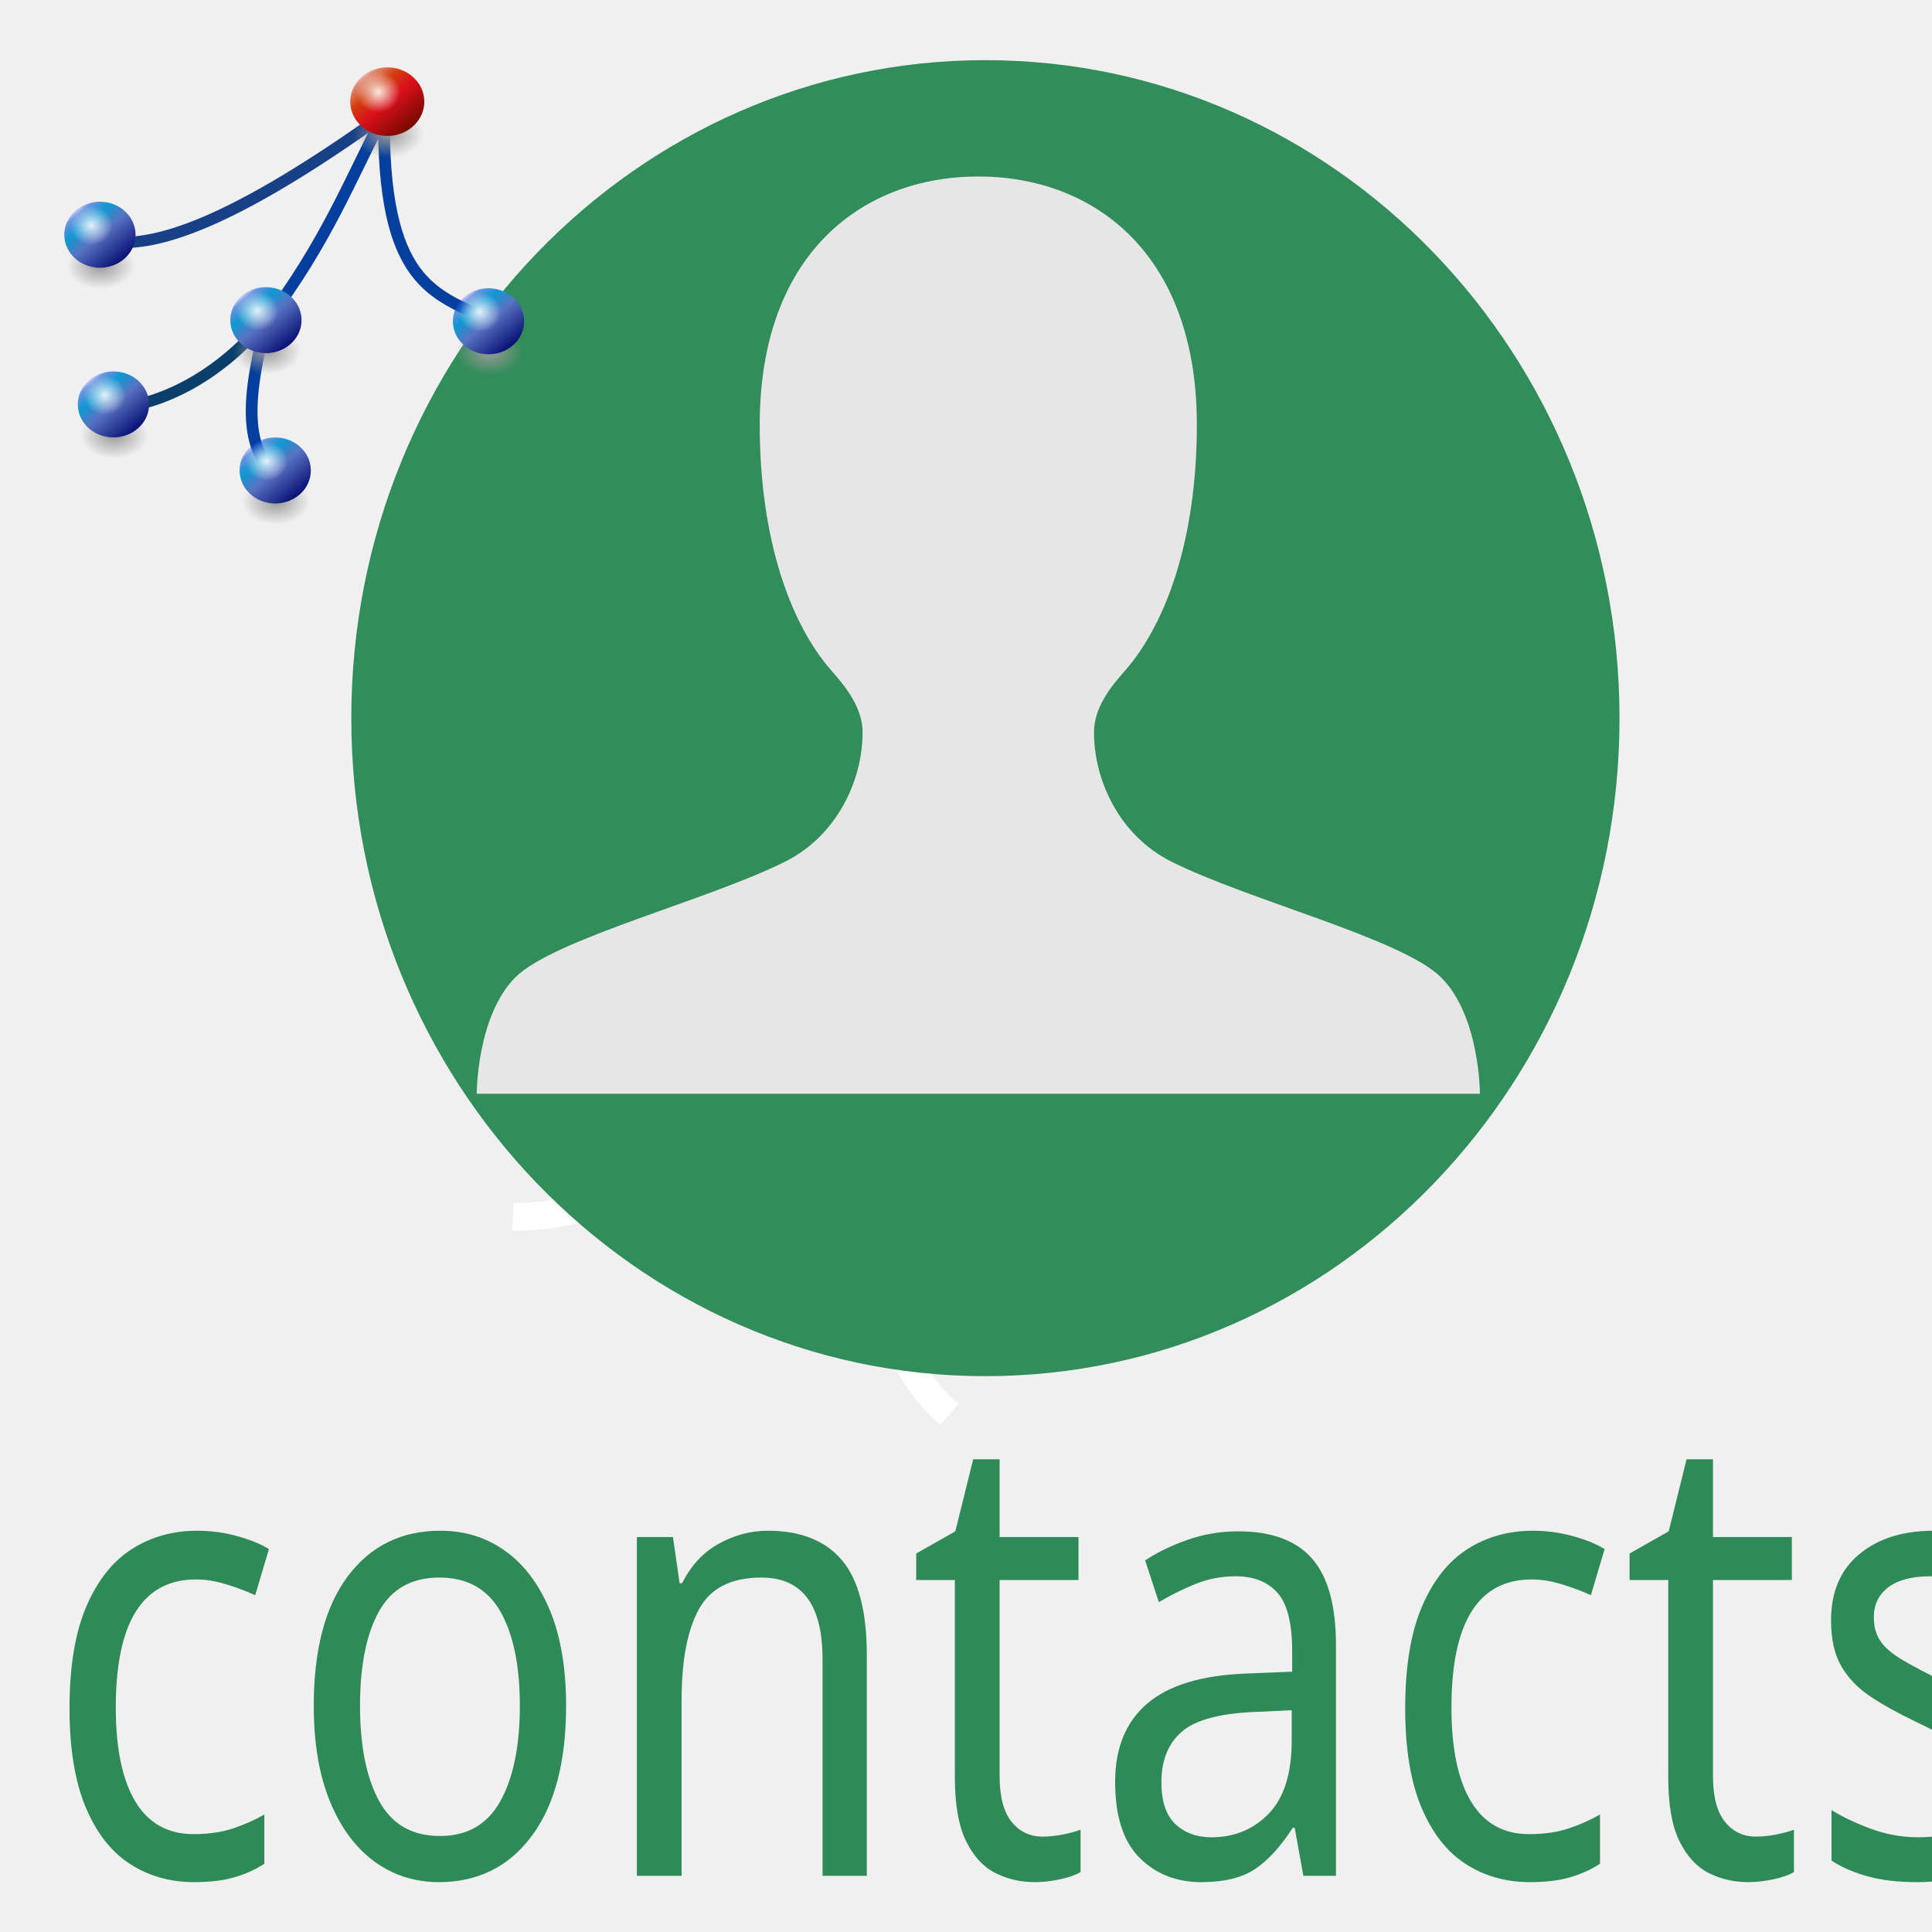
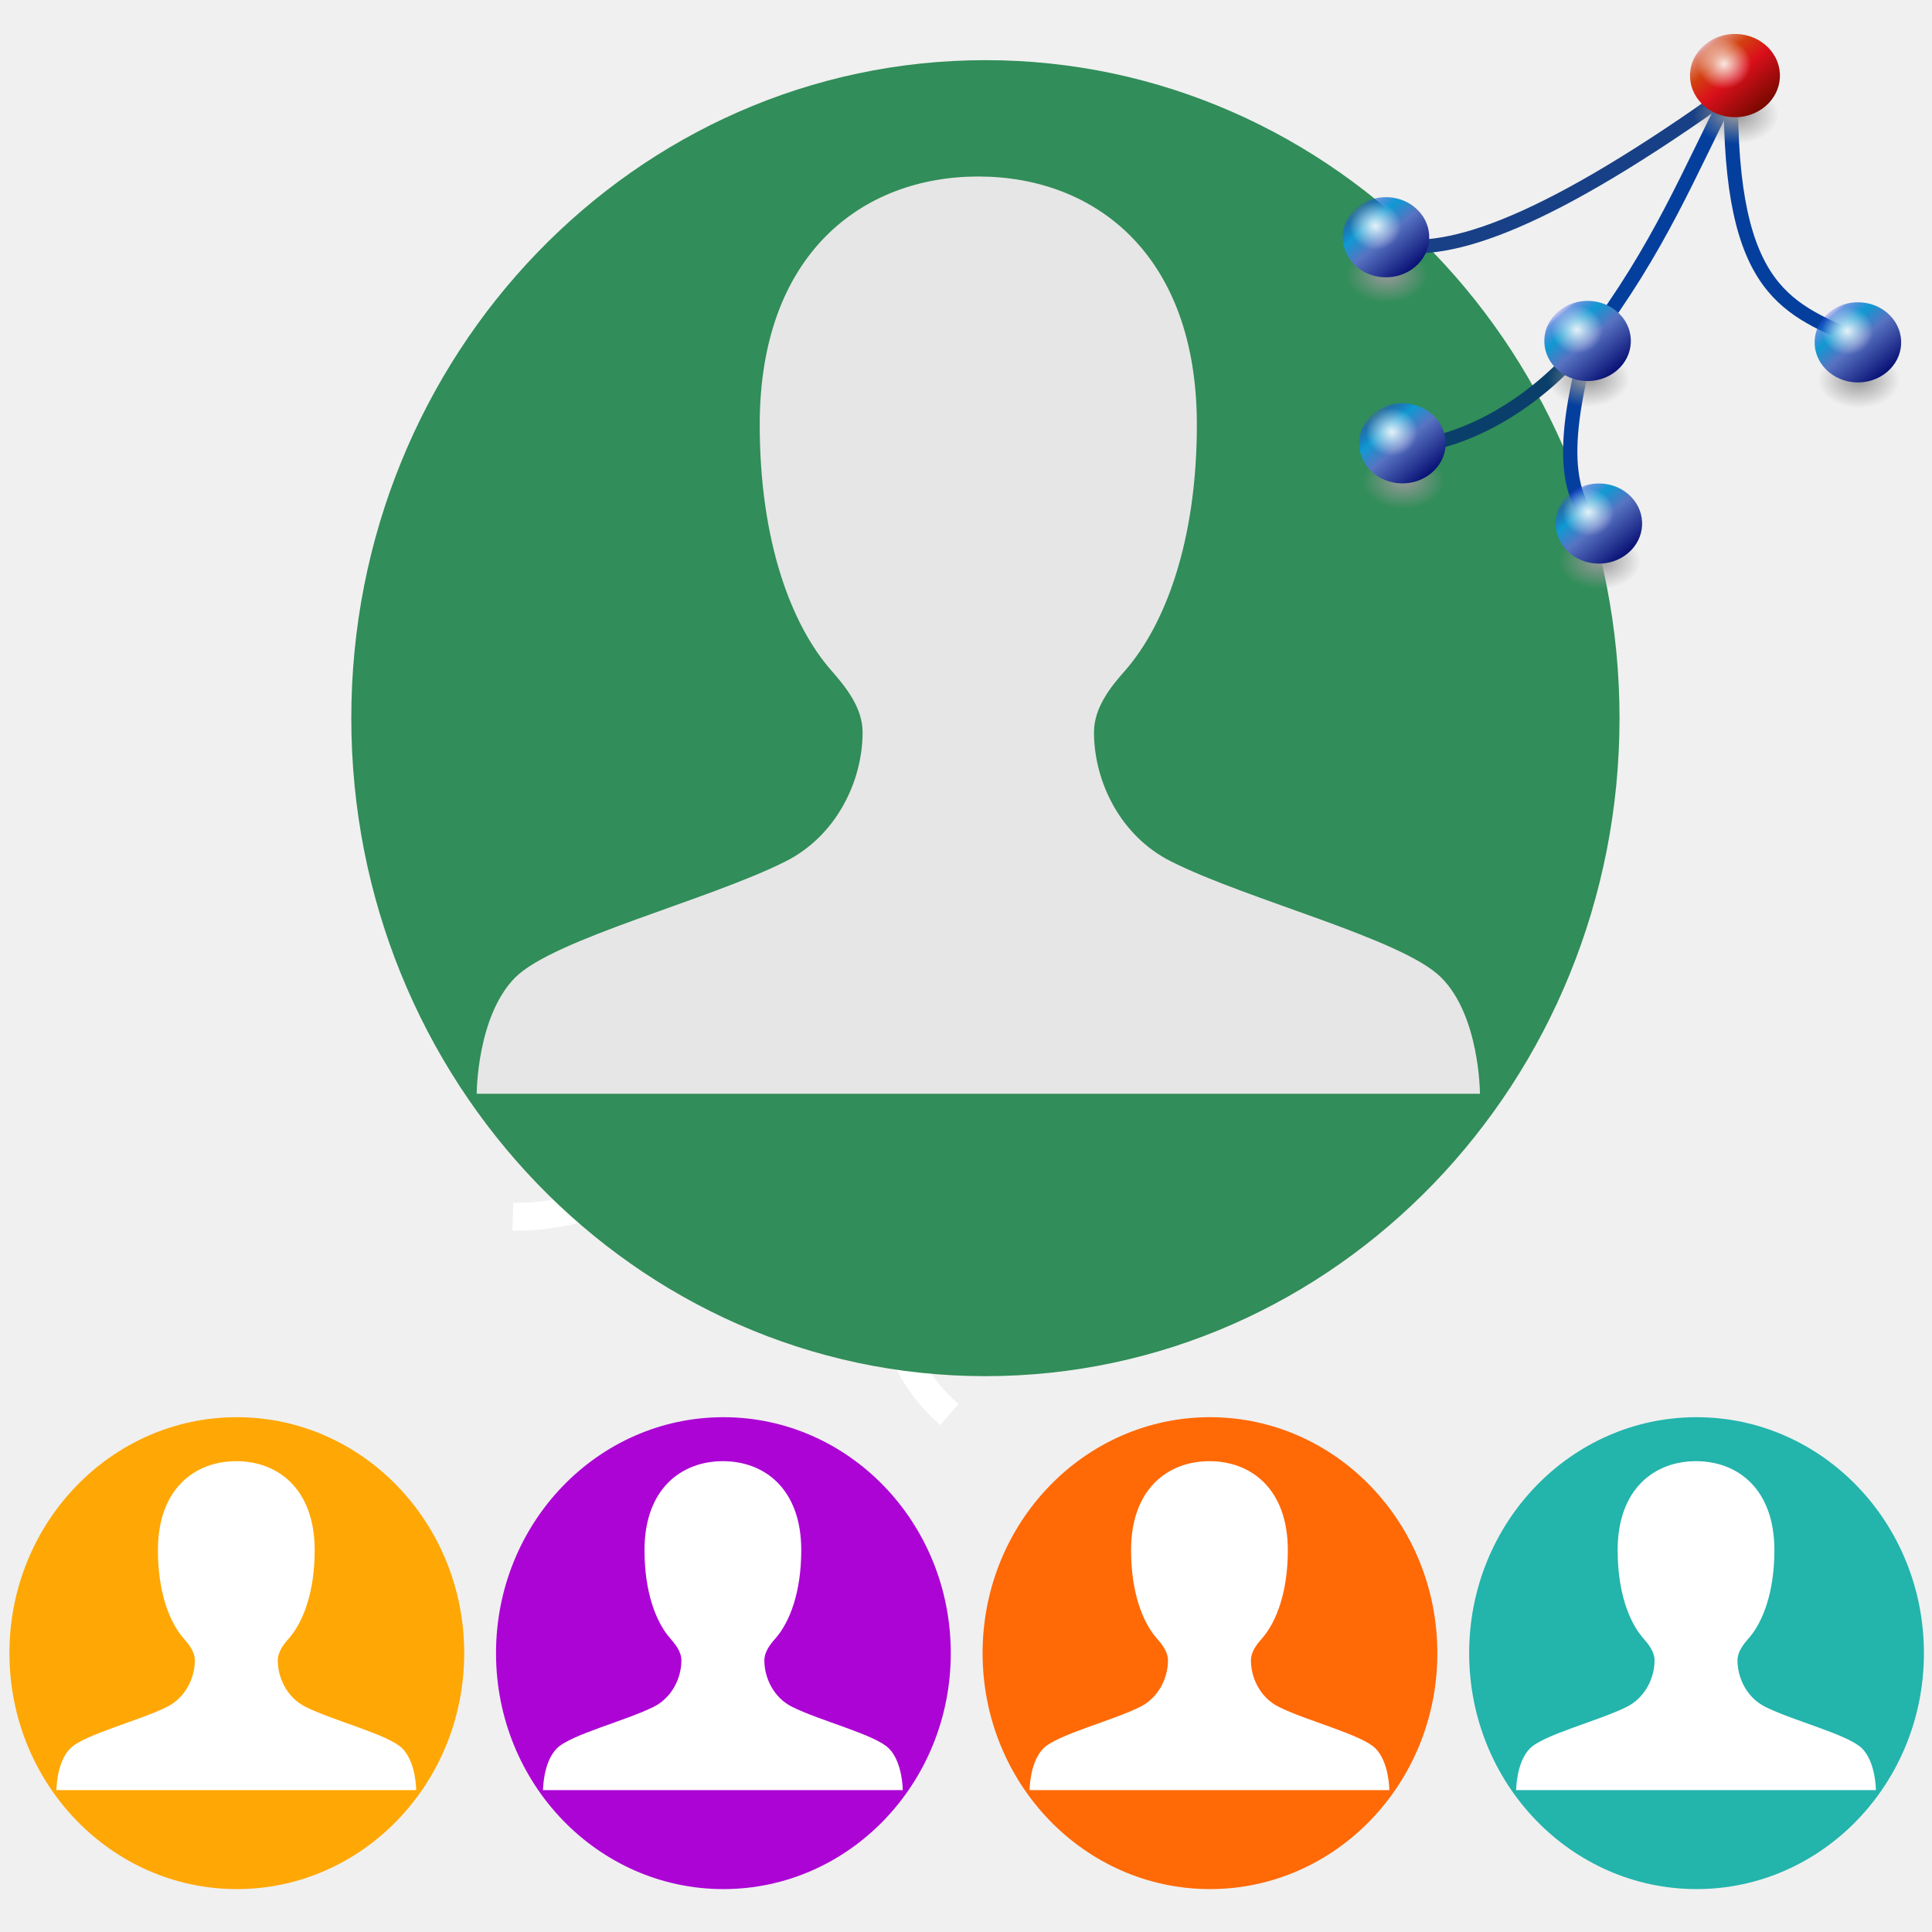
<svg xmlns="http://www.w3.org/2000/svg" xmlns:xlink="http://www.w3.org/1999/xlink" width="341.333" height="341.333" id="svg2" version="1.1">
  <defs id="defs">
    <linearGradient id="linearGradient15834">
      <stop style="stop-color: rgb(119, 9, 0); stop-opacity: 1;" offset="0" id="stop15842" />
      <stop id="stop15848" offset="0.5" style="stop-color: rgb(218, 16, 27); stop-opacity: 1;" />
      <stop style="stop-color: rgb(210, 64, 15); stop-opacity: 1;" offset="0.75" id="stop15850" />
      <stop id="stop15852" offset="0.938" style="stop-color: rgb(212, 67, 22); stop-opacity: 0.615;" />
      <stop id="stop15838" offset="1" style="stop-color: rgb(195, 0, 0); stop-opacity: 0.219;" />
    </linearGradient>
    <linearGradient id="linearGradient18791">
      <stop id="stop18793" offset="0" style="stop-color: rgb(255, 255, 255); stop-opacity: 1;" />
      <stop id="stop18795" offset="1" style="stop-color: rgb(255, 255, 255); stop-opacity: 0;" />
    </linearGradient>
    <linearGradient id="linearGradient3187">
      <stop id="stop3189" offset="0" style="stop-color:#081074;stop-opacity:1;" />
      <stop style="stop-color:#5873c2;stop-opacity:1;" offset="0.5" id="stop3191" />
      <stop id="stop3193" offset="0.75" style="stop-color:#0f99d2;stop-opacity:1;" />
      <stop style="stop-color:#1660d4;stop-opacity:0.616;" offset="0.938" id="stop3290" />
      <stop style="stop-color:#414cf6;stop-opacity:0.216;" offset="1" id="stop3292" />
    </linearGradient>
    <linearGradient id="linearGradient20749">
      <stop id="stop20751" offset="0" style="stop-color: rgb(153, 153, 153); stop-opacity: 1;" />
      <stop id="stop20753" offset="1" style="stop-color: rgb(153, 153, 153); stop-opacity: 0;" />
    </linearGradient>
    <radialGradient r="135" fy="545.934" fx="102.143" cy="545.934" cx="102.143" gradientUnits="userSpaceOnUse" id="radialGradient2552" xlink:href="#linearGradient20749" />
    <linearGradient y2="535.219" x2="605.714" y1="535.219" x1="154.286" gradientUnits="userSpaceOnUse" id="linearGradient2554" xlink:href="#linearGradient3187" />
    <radialGradient r="135" fy="545.934" fx="102.143" cy="545.934" cx="102.143" gradientUnits="userSpaceOnUse" id="radialGradient2556" xlink:href="#linearGradient18791" />
    <radialGradient r="135" fy="545.934" fx="102.143" cy="545.934" cx="102.143" gradientUnits="userSpaceOnUse" id="radialGradient2558" xlink:href="#linearGradient20749" />
    <radialGradient r="135" fy="545.934" fx="102.143" cy="545.934" cx="102.143" gradientUnits="userSpaceOnUse" id="radialGradient2562" xlink:href="#linearGradient18791" />
    <radialGradient r="135" fy="545.934" fx="102.143" cy="545.934" cx="102.143" gradientUnits="userSpaceOnUse" id="radialGradient2564" xlink:href="#linearGradient20749" />
    <radialGradient r="135" fy="545.934" fx="102.143" cy="545.934" cx="102.143" gradientUnits="userSpaceOnUse" id="radialGradient2568" xlink:href="#linearGradient18791" />
    <radialGradient r="135" fy="545.934" fx="102.143" cy="545.934" cx="102.143" gradientUnits="userSpaceOnUse" id="radialGradient2570" xlink:href="#linearGradient20749" />
    <radialGradient r="135" fy="545.934" fx="102.143" cy="545.934" cx="102.143" gradientUnits="userSpaceOnUse" id="radialGradient2574" xlink:href="#linearGradient18791" />
    <radialGradient r="135" fy="545.934" fx="102.143" cy="545.934" cx="102.143" gradientUnits="userSpaceOnUse" id="radialGradient2576" xlink:href="#linearGradient20749" />
    <radialGradient r="135" fy="545.934" fx="102.143" cy="545.934" cx="102.143" gradientUnits="userSpaceOnUse" id="radialGradient2580" xlink:href="#linearGradient18791" />
    <radialGradient r="135" fy="545.934" fx="102.143" cy="545.934" cx="102.143" gradientUnits="userSpaceOnUse" id="radialGradient2582" xlink:href="#linearGradient20749" />
    <linearGradient y2="535.219" x2="605.714" y1="535.219" x1="154.286" gradientUnits="userSpaceOnUse" id="linearGradient2584" xlink:href="#linearGradient15834" />
    <radialGradient r="135" fy="545.934" fx="102.143" cy="545.934" cx="102.143" gradientUnits="userSpaceOnUse" id="radialGradient2586" xlink:href="#linearGradient18791" />
-     <linearGradient y2="902.362" x2="48" y1="1052.362" x1="48" gradientTransform="translate(0,-9.6171873e-6)" gradientUnits="userSpaceOnUse" id="linearGradient10902-1" xlink:href="#linearGradient9598" />
-     <linearGradient id="linearGradient9598">
-       <stop offset="0" style="stop-color:#efaa29" id="stop9600" />
-       <stop offset="1" style="stop-color:#ef2929;stop-opacity:0" id="stop9602" />
-     </linearGradient>
-     <linearGradient y2="48" x2="72" y1="88" x1="72" gradientUnits="userSpaceOnUse" id="linearGradient3088" xlink:href="#linearGradient4161" />
-     <linearGradient id="linearGradient4161">
-       <stop offset="0" style="stop-color:#737373;stop-opacity:1" id="stop4163" />
-       <stop offset="1" style="stop-color:#989898;stop-opacity:1" id="stop4165" />
-     </linearGradient>
-     <linearGradient y2="8" x2="64" y1="64" x1="64" gradientUnits="userSpaceOnUse" id="linearGradient3085-5" xlink:href="#color_3_" />
-     <linearGradient gradientUnits="userSpaceOnUse" id="color_3_" y2="216.5" x2="84.25" y1="129" x1="84.25">
-       <stop offset="0" style="stop-color:#d8d8d8;stop-opacity:1" id="stop48" />
-       <stop offset="1" style="stop-color:#f9f9f9;stop-opacity:1" id="stop50" />
-     </linearGradient>
-     <linearGradient y2="48" x2="24" y1="88" x1="24" gradientUnits="userSpaceOnUse" id="linearGradient3082-9" xlink:href="#linearGradient3700-75" />
-     <linearGradient id="linearGradient3700-75">
-       <stop offset="0" style="stop-color:#b5b5b5;stop-opacity:1" id="stop3702-388" />
-       <stop offset="1" style="stop-color:#dedede;stop-opacity:1" id="stop3704-31" />
-     </linearGradient>
-     <linearGradient y2="8" x2="24" y1="64" x1="24" gradientUnits="userSpaceOnUse" id="linearGradient3079" xlink:href="#linearGradient3325" />
-     <linearGradient id="linearGradient3325">
-       <stop offset="0" style="stop-color:#f06805;stop-opacity:1" id="stop3327" />
-       <stop offset="1" style="stop-color:#ffb03c;stop-opacity:1" id="stop3329-8" />
-     </linearGradient>
-     <linearGradient gradientTransform="matrix(0.6547619,0,0,0.6547619,5.96483,966.3677)" y2="8" x2="24" y1="64" x1="24" gradientUnits="userSpaceOnUse" id="linearGradient3054" xlink:href="#linearGradient3325" />
-     <linearGradient gradientTransform="matrix(0.6547619,0,0,0.6547619,5.96483,966.3677)" y2="48" x2="24" y1="88" x1="24" gradientUnits="userSpaceOnUse" id="linearGradient3057" xlink:href="#linearGradient3700-75" />
-     <linearGradient gradientTransform="matrix(0.6547619,0,0,0.6547619,30.46103,991.874)" y2="48" x2="72" y1="88" x1="72" gradientUnits="userSpaceOnUse" id="linearGradient3063" xlink:href="#linearGradient4161" />
-     <radialGradient r="135" fy="545.934" fx="102.143" cy="545.934" cx="102.143" gradientUnits="userSpaceOnUse" id="radialGradient2552-8" xlink:href="#linearGradient20749" />
-     <radialGradient r="135" fy="545.934" fx="102.143" cy="545.934" cx="102.143" gradientUnits="userSpaceOnUse" id="radialGradient2556-4" xlink:href="#linearGradient18791" />
-     <radialGradient r="135" fy="545.934" fx="102.143" cy="545.934" cx="102.143" gradientUnits="userSpaceOnUse" id="radialGradient2558-1" xlink:href="#linearGradient20749" />
-     <radialGradient r="135" fy="545.934" fx="102.143" cy="545.934" cx="102.143" gradientUnits="userSpaceOnUse" id="radialGradient2562-8" xlink:href="#linearGradient18791" />
-     <radialGradient r="135" fy="545.934" fx="102.143" cy="545.934" cx="102.143" gradientUnits="userSpaceOnUse" id="radialGradient2564-3" xlink:href="#linearGradient20749" />
-     <radialGradient r="135" fy="545.934" fx="102.143" cy="545.934" cx="102.143" gradientUnits="userSpaceOnUse" id="radialGradient2568-2" xlink:href="#linearGradient18791" />
-     <radialGradient r="135" fy="545.934" fx="102.143" cy="545.934" cx="102.143" gradientUnits="userSpaceOnUse" id="radialGradient2570-7" xlink:href="#linearGradient20749" />
-     <radialGradient r="135" fy="545.934" fx="102.143" cy="545.934" cx="102.143" gradientUnits="userSpaceOnUse" id="radialGradient2574-0" xlink:href="#linearGradient18791" />
-     <radialGradient r="135" fy="545.934" fx="102.143" cy="545.934" cx="102.143" gradientUnits="userSpaceOnUse" id="radialGradient2576-9" xlink:href="#linearGradient20749" />
-     <radialGradient r="135" fy="545.934" fx="102.143" cy="545.934" cx="102.143" gradientUnits="userSpaceOnUse" id="radialGradient2580-2" xlink:href="#linearGradient18791" />
-     <radialGradient r="135" fy="545.934" fx="102.143" cy="545.934" cx="102.143" gradientUnits="userSpaceOnUse" id="radialGradient2582-5" xlink:href="#linearGradient20749" />
-     <radialGradient r="135" fy="545.934" fx="102.143" cy="545.934" cx="102.143" gradientUnits="userSpaceOnUse" id="radialGradient2586-1" xlink:href="#linearGradient18791" />
-     <radialGradient xlink:href="#linearGradient18791" id="radialGradient2586-8" gradientUnits="userSpaceOnUse" cx="102.143" cy="545.934" fx="102.143" fy="545.934" r="135" />
-     <radialGradient xlink:href="#linearGradient20749" id="radialGradient2582-9" gradientUnits="userSpaceOnUse" cx="102.143" cy="545.934" fx="102.143" fy="545.934" r="135" />
-     <radialGradient xlink:href="#linearGradient18791" id="radialGradient2580-0" gradientUnits="userSpaceOnUse" cx="102.143" cy="545.934" fx="102.143" fy="545.934" r="135" />
-     <radialGradient xlink:href="#linearGradient20749" id="radialGradient2576-7" gradientUnits="userSpaceOnUse" cx="102.143" cy="545.934" fx="102.143" fy="545.934" r="135" />
-     <radialGradient xlink:href="#linearGradient18791" id="radialGradient2574-09" gradientUnits="userSpaceOnUse" cx="102.143" cy="545.934" fx="102.143" fy="545.934" r="135" />
-     <radialGradient xlink:href="#linearGradient20749" id="radialGradient2570-2" gradientUnits="userSpaceOnUse" cx="102.143" cy="545.934" fx="102.143" fy="545.934" r="135" />
-     <radialGradient xlink:href="#linearGradient18791" id="radialGradient2568-4" gradientUnits="userSpaceOnUse" cx="102.143" cy="545.934" fx="102.143" fy="545.934" r="135" />
-     <radialGradient xlink:href="#linearGradient20749" id="radialGradient2564-6" gradientUnits="userSpaceOnUse" cx="102.143" cy="545.934" fx="102.143" fy="545.934" r="135" />
-     <radialGradient xlink:href="#linearGradient18791" id="radialGradient2562-4" gradientUnits="userSpaceOnUse" cx="102.143" cy="545.934" fx="102.143" fy="545.934" r="135" />
-     <radialGradient xlink:href="#linearGradient20749" id="radialGradient2558-8" gradientUnits="userSpaceOnUse" cx="102.143" cy="545.934" fx="102.143" fy="545.934" r="135" />
-     <radialGradient xlink:href="#linearGradient18791" id="radialGradient2556-9" gradientUnits="userSpaceOnUse" cx="102.143" cy="545.934" fx="102.143" fy="545.934" r="135" />
-     <radialGradient xlink:href="#linearGradient20749" id="radialGradient2552-3" gradientUnits="userSpaceOnUse" cx="102.143" cy="545.934" fx="102.143" fy="545.934" r="135" />
    <linearGradient xlink:href="#linearGradient3187" id="linearGradient10029" gradientUnits="userSpaceOnUse" x1="154.286" y1="535.219" x2="605.714" y2="535.219" />
    <linearGradient xlink:href="#linearGradient3187" id="linearGradient10031" gradientUnits="userSpaceOnUse" x1="154.286" y1="535.219" x2="605.714" y2="535.219" />
    <linearGradient xlink:href="#linearGradient3187" id="linearGradient10033" gradientUnits="userSpaceOnUse" x1="154.286" y1="535.219" x2="605.714" y2="535.219" />
    <linearGradient xlink:href="#linearGradient3187" id="linearGradient10035" gradientUnits="userSpaceOnUse" x1="154.286" y1="535.219" x2="605.714" y2="535.219" />
  </defs>
  <g id="layer1" transform="translate(-195.4795,101.1683)">
-     <text xml:space="preserve" style="font-style:normal;font-variant:normal;font-weight:normal;font-stretch:condensed;font-size:100.188px;line-height:0%;font-family:Impact;-inkscape-font-specification:'Impact, Condensed';font-variant-ligatures:normal;font-variant-caps:normal;font-variant-numeric:normal;font-feature-settings:normal;text-align:start;writing-mode:lr-tb;text-anchor:start;fill:#2e8b57;fill-opacity:1;stroke:none;stroke-width:5.814;stroke-miterlimit:4;stroke-dasharray:none;stroke-opacity:1;" x="226.036" y="206.585" id="text2819" transform="scale(0.8972649,1.114498)">
-       <tspan id="tspan9702" x="226.036" y="206.585" style="fill:#2e8b57;stroke:none;stroke-width:5.814;">contacts</tspan>
-     </text>
    <g id="g26594" transform="translate(-530.303,-1000.899)" />
    <g id="g3323" transform="translate(-126.2602,-313.4934)" />
-     <path id="path8531" d="m 705.479,520.188 c -7.504,-7.619 -37.351,-15.227 -52.314,-22.845 -9.896,-5.051 -14.969,-15.85 -14.969,-25.385 0,-4.885 3.215,-8.917 6.075,-12.223 2.397,-2.74 4.41,-6.795 6.218,-11.617 3.987,-1.676 8.7,-5.554 8.7,-14.603 0,-5.663 -0.881,-9.318 -2.74,-11.651 0.727,-5.125 1.293,-10.513 1.722,-15.907 0.114,-1.321 0.114,-2.728 0.063,-4.004 -0.732,-45.405 -47.595,-43.74 -54.253,-40.394 -6.315,3.215 -8.46,10.078 -8.7,11.017 -0.063,0.011 -0.089,0.051 -0.114,0.089 -4.135,-1.785 -13.35,0.423 -18.613,9.89 -5.314,9.529 -3.123,23.475 -3.123,23.475 0.423,5.365 1.07,10.811 1.785,15.89 -1.83,2.334 -2.757,5.995 -2.757,11.651 0,9.038 4.685,12.944 8.7,14.62 1.785,4.885 3.832,8.86 6.235,11.588 2.86,3.318 6.075,7.339 6.075,12.252 0,9.518 -5.039,20.374 -14.969,25.385 -14.895,7.619 -44.879,15.226 -52.314,22.845 -7.504,7.619 -7.504,22.817 -7.504,22.817 h 97.239 97.239 c -0.148,-0.025 -0.148,-15.266 -7.665,-22.885 z" style="fill:#b3b3b3;stroke-width:5.72" />
-     <path id="path8533" d="m 511.187,520.313 c -7.462,-7.565 -37.193,-15.09 -52.021,-22.666 -8.685,-4.391 -13.628,-13.349 -14.663,-21.853 11.387,0 15.761,0 15.761,0 0,0 5.802,-10.796 8.179,-57.408 1.957,-37.25 -16.62,-50.525 -32.404,-55.104 -3.777,-1.103 -7.462,-1.775 -10.966,-2.025 v 0 0 c -0.076,-0.011 -0.113,-0.011 -0.154,-0.011 -0.899,-0.113 -1.775,-0.113 -2.69,-0.142 -5.768,-0.113 -10.306,0.598 -12.03,1.541 -4.778,2.44 -7.11,6.831 -8.1,9.328 -0.353,0.831 -0.501,1.388 -0.591,1.621 -0.063,0.025 -0.113,0.05 -0.113,0.063 -3.197,-1.445 -9.675,-0.335 -14.811,4.869 v 0 c -19.788,17.416 -2.878,97.302 -2.878,97.302 0,0 4.243,0 15.761,0 -1.069,8.509 -6.023,17.416 -14.675,21.841 -14.874,7.565 -44.672,15.13 -52.067,22.677 -7.434,7.576 -7.434,22.729 -7.434,22.729 h 96.694 96.694 c 0,-0.038 0,-15.192 -7.485,-22.768 z" style="fill:#b3b3b3;stroke-width:5.688" />
-     <g id="g8529" transform="matrix(5.917945,0,0,5.917945,-3781.059,-2161.526)" style="fill:#b3b3b3">
-       <path id="path8525" d="m 681.546,452.947 c -1.326,-1.354 -6.645,-2.707 -9.291,-4.062 -1.77,-0.896 -2.656,-2.813 -2.656,-4.515 0,-0.86 0.572,-1.577 1.078,-2.174 0.424,-0.485 0.791,-1.194 1.104,-2.062 0.717,-0.295 1.549,-0.979 1.549,-2.592 0,-1.017 -0.163,-1.654 -0.482,-2.07 0.127,-0.916 0.229,-1.867 0.305,-2.828 0.31,-3.854 -3.539,-7.646 -7.521,-7.646 -3.982,0 -7.824,3.783 -7.521,7.646 0.076,0.961 0.18,1.912 0.312,2.828 -0.322,0.416 -0.486,1.062 -0.486,2.07 0,1.604 0.832,2.297 1.547,2.592 0.312,0.858 0.678,1.567 1.104,2.062 0.515,0.597 1.073,1.312 1.073,2.174 0,1.688 -0.895,3.605 -2.646,4.515 -1.562,0.799 -4.062,1.603 -6.104,2.396 v 5.729 h 12.744 17.254 c -0.044,0 -0.044,-2.708 -1.363,-4.063 z" style="fill:#b3b3b3" />
-       <path id="path8527" d="m 693.866,452.394 c -1.713,-0.678 -3.854,-1.354 -5.188,-2.03 -1.438,-0.729 -2.176,-2.312 -2.176,-3.688 0,-0.707 0.469,-1.297 0.885,-1.771 0.354,-0.402 0.646,-0.982 0.896,-1.689 0.589,-0.233 1.271,-0.809 1.271,-2.114 0,-0.82 -0.133,-1.354 -0.396,-1.688 0.104,-0.75 0.188,-1.529 0.25,-2.315 0.25,-3.149 -2.896,-6.423 -6.148,-6.423 -3.27,0 -6.406,3.271 -6.156,6.423 0.062,0.786 0.146,1.567 0.248,2.315 -0.271,0.34 -0.398,0.868 -0.398,1.688 0,1.312 0.688,1.884 1.271,2.119 0.256,0.702 0.555,1.282 0.896,1.688 0.412,0.479 0.895,1.062 0.895,1.771 0,0.896 -0.314,1.875 -0.938,2.646 2.521,0.924 3.627,1.853 4.525,2.771 1.604,1.646 1.604,4.92 1.604,4.92 h 8.674 z" style="fill:#b3b3b3" />
-     </g>
    <g id="g8556" transform="translate(12)">
      <g transform="matrix(0.4584428,0,0,0.4609363,237.5394,-71.82685)" style="stroke:#ffffff" id="g14959">
        <path style="fill:none;stroke:#ffffff;stroke-width:10.667;stroke-linecap:butt;stroke-linejoin:miter;stroke-miterlimit:4;stroke-dasharray:none;stroke-opacity:1" d="M 237.817,304.113 C 179.96,380.952 111.042,403.765 79.736,402.68" id="path3243" />
        <path style="fill:none;stroke:#ffffff;stroke-width:10.667;stroke-linecap:butt;stroke-linejoin:miter;stroke-miterlimit:4;stroke-dasharray:none;stroke-opacity:1" d="M 361.753,75.388 C 201.56,199.577 120.258,228.215 70.883,218.183" id="path3239" />
        <path style="fill:none;stroke:#ffffff;stroke-width:10.667;stroke-linecap:butt;stroke-linejoin:miter;stroke-miterlimit:4;stroke-dasharray:none;stroke-opacity:1" d="M 467.984,306.64 C 408.1,276.781 356.197,265.092 357.959,77.915 322.574,151.828 298.09,220.294 237.817,306.64 c -28.371,108.83 -15.075,150.003 10.117,171.86" id="path3241" />
      </g>
      <ellipse ry="116.251" rx="112.03" cy="25.711" cx="357.575" id="path9967" style="opacity:0.99;fill:#2e8b57;fill-opacity:0.992;fill-rule:evenodd;stroke:none;stroke-width:2.256;stroke-linecap:round;stroke-linejoin:round;stroke-miterlimit:4;stroke-dasharray:none;stroke-dashoffset:0;stroke-opacity:1" />
      <path style="fill:#e6e6e6;stroke-width:5.064" d="M 438.083,71.515 C 431.227,64.668 404.008,57.893 390.37,51.021 381.316,46.483 376.758,36.781 376.758,28.222 c 0,-4.345 2.892,-7.991 5.535,-10.959 7.08,-8.123 12.64,-22.9 12.64,-43.404 0,-30.222 -18.17,-43.844 -38.613,-43.844 -20.449,0 -38.618,13.622 -38.618,43.844 0,20.504 5.535,35.312 12.625,43.404 2.613,2.968 5.55,6.614 5.55,10.959 0,8.548 -4.573,18.251 -13.612,22.798 -13.612,6.857 -40.867,13.648 -47.749,20.494 -6.816,6.857 -6.816,20.56 -6.816,20.56 h 88.621 88.621 c 0,-0.046 0,-13.729 -6.857,-20.56 z" id="path8681" />
    </g>
    <g id="g2457" transform="matrix(0.1318683,0,0,0.1265239,198.2905,-98.50119)">
-       <path id="path3243-9" d="M 336.616,423.305 C 261.243,519.997 171.462,548.704 130.678,547.339" style="fill:none;stroke:#0a3f6b;stroke-width:15.728;stroke-linecap:butt;stroke-linejoin:miter;stroke-miterlimit:4;stroke-dasharray:none;stroke-opacity:1" />
-       <path id="path3239-1" d="M 498.072,135.483 C 289.383,291.76 183.467,327.797 119.145,315.173" style="fill:none;stroke:#184086;stroke-width:15.728;stroke-linecap:butt;stroke-linejoin:miter;stroke-miterlimit:4;stroke-dasharray:none;stroke-opacity:1" />
-       <path id="path3241-0" d="m 636.463,426.485 c -78.013,-37.574 -145.629,-52.284 -143.333,-287.822 -46.098,93.01 -77.994,179.166 -156.513,287.822 -36.96,136.948 -19.638,188.759 13.18,216.264" style="fill:none;stroke:#053f9d;stroke-width:15.728;stroke-linecap:butt;stroke-linejoin:miter;stroke-miterlimit:4;stroke-dasharray:none;stroke-opacity:1" />
-       <g id="g3276" transform="matrix(0.6324992,0,0,0.6104887,104.4805,222.0346)">
-         <circle r="135" cy="545.934" cx="102.143" style="fill:url(#radialGradient2552);fill-opacity:1;stroke:none" id="path2405" transform="matrix(0.4868182,-0.159292,0.2159667,0.3590683,218.0938,569.142)" />
-         <circle r="225.714" cy="535.219" cx="380" transform="matrix(-0.2250447,-0.2473629,0.2473629,-0.2250447,337.1981,892.3155)" id="path2407" style="fill:url(#linearGradient10029);fill-opacity:1;stroke:none" />
-         <circle r="135" cy="545.934" cx="102.143" transform="matrix(0.3344152,0,0,0.3344152,331.5237,474.0405)" id="path2409" style="opacity:0.876;fill:url(#radialGradient2556);fill-opacity:1;stroke:none" />
-       </g>
-       <g id="g3302" transform="matrix(0.6324992,0,0,0.6104887,390.241,13.72156)">
-         <circle r="135" cy="545.934" cx="102.143" style="fill:url(#radialGradient2558);fill-opacity:1;stroke:none" id="path3304" transform="matrix(0.4868182,-0.159292,0.2159667,0.3590683,218.0938,569.142)" />
-         <circle r="225.714" cy="535.219" cx="380" transform="matrix(-0.2250447,-0.2473629,0.2473629,-0.2250447,337.1981,892.3155)" id="path3306" style="fill:url(#linearGradient10031);fill-opacity:1;stroke:none" />
-         <circle r="135" cy="545.934" cx="102.143" transform="matrix(0.3344152,0,0,0.3344152,331.5237,474.0405)" id="path3308" style="opacity:0.876;fill:url(#radialGradient2562);fill-opacity:1;stroke:none" />
-       </g>
-       <g id="g3316" transform="matrix(0.6324992,0,0,0.6104887,-112.2489,129.8044)">
-         <circle r="135" cy="545.934" cx="102.143" style="fill:url(#radialGradient2564);fill-opacity:1;stroke:none" id="path3318" transform="matrix(0.4868182,-0.159292,0.2159667,0.3590683,218.0938,569.142)" />
-         <circle r="225.714" cy="535.219" cx="380" transform="matrix(-0.2250447,-0.2473629,0.2473629,-0.2250447,337.1981,892.3155)" id="path3320" style="fill:url(#linearGradient10033);fill-opacity:1;stroke:none" />
-         <circle r="135" cy="545.934" cx="102.143" transform="matrix(0.3344152,0,0,0.3344152,331.5237,474.0405)" id="path3322" style="opacity:0.876;fill:url(#radialGradient2568);fill-opacity:1;stroke:none" />
-       </g>
-       <g id="g3330" transform="matrix(0.6324992,0,0,0.6104887,92.04207,12.13138)">
-         <circle r="135" cy="545.934" cx="102.143" style="fill:url(#radialGradient2570);fill-opacity:1;stroke:none" id="path3332" transform="matrix(0.4868182,-0.159292,0.2159667,0.3590683,218.0938,569.142)" />
-         <circle r="225.714" cy="535.219" cx="380" transform="matrix(-0.2250447,-0.2473629,0.2473629,-0.2250447,337.1981,892.3155)" id="path3334" style="fill:url(#linearGradient10035);fill-opacity:1;stroke:none" />
-         <circle r="135" cy="545.934" cx="102.143" transform="matrix(0.3344152,0,0,0.3344152,331.5237,474.0405)" id="path3336" style="opacity:0.876;fill:url(#radialGradient2574);fill-opacity:1;stroke:none" />
-       </g>
-       <g id="g3344" transform="matrix(0.6324992,0,0,0.6104887,-130.3715,-107.1318)">
-         <circle r="135" cy="545.934" cx="102.143" style="fill:url(#radialGradient2576);fill-opacity:1;stroke:none" id="path3346" transform="matrix(0.4868182,-0.159292,0.2159667,0.3590683,218.0938,569.142)" />
-         <circle r="225.714" cy="535.219" cx="380" transform="matrix(-0.2250447,-0.2473629,0.2473629,-0.2250447,337.1981,892.3155)" id="path3348" style="fill:url(#linearGradient2554);fill-opacity:1;stroke:none" />
-         <circle r="135" cy="545.934" cx="102.143" transform="matrix(0.3344152,0,0,0.3344152,331.5237,474.0405)" id="path3350" style="opacity:0.876;fill:url(#radialGradient2580);fill-opacity:1;stroke:none" />
-       </g>
-       <g id="g3271" transform="matrix(0.6572688,0,0,0.6343963,250.746,-153.2942)">
-         <circle r="135" cy="545.934" cx="102.143" transform="matrix(0.4868182,-0.159292,0.2159667,0.3590683,209.5223,323.4277)" id="path18799" style="fill:url(#radialGradient2582);fill-opacity:1;stroke:none" />
-         <circle r="225.714" cy="535.219" cx="380" style="fill:url(#linearGradient2584);fill-opacity:1;stroke:none" id="path14863" transform="matrix(-0.2250447,-0.2473629,0.2473629,-0.2250447,328.6266,646.6012)" />
-         <circle r="135" cy="545.934" cx="102.143" style="opacity:0.876;fill:url(#radialGradient2586);fill-opacity:1;stroke:none" id="path17820" transform="matrix(0.3344152,0,0,0.3344152,322.9523,228.3262)" />
+       <g id="g13626" transform="matrix(1.214511,0,0,1.214511,1698.859,-62.30458)">
+         <path style="fill:none;stroke:#0a3f6b;stroke-width:15.728;stroke-linecap:butt;stroke-linejoin:miter;stroke-miterlimit:4;stroke-dasharray:none;stroke-opacity:1" d="M 336.616,423.305 C 261.243,519.997 171.462,548.704 130.678,547.339" id="path3243-9" />
+         <path style="fill:none;stroke:#184086;stroke-width:15.728;stroke-linecap:butt;stroke-linejoin:miter;stroke-miterlimit:4;stroke-dasharray:none;stroke-opacity:1" d="M 498.072,135.483 C 289.383,291.76 183.467,327.797 119.145,315.173" id="path3239-1" />
+         <path style="fill:none;stroke:#053f9d;stroke-width:15.728;stroke-linecap:butt;stroke-linejoin:miter;stroke-miterlimit:4;stroke-dasharray:none;stroke-opacity:1" d="m 636.463,426.485 c -78.013,-37.574 -145.629,-52.284 -143.333,-287.822 -46.098,93.01 -77.994,179.166 -156.513,287.822 -36.96,136.948 -19.638,188.759 13.18,216.264" id="path3241-0" />
+         <g transform="matrix(0.6324992,0,0,0.6104887,104.4805,222.0346)" id="g3276">
+           <circle transform="matrix(0.4868182,-0.159292,0.2159667,0.3590683,218.0938,569.142)" id="path2405" style="fill:url(#radialGradient2552);fill-opacity:1;stroke:none" cx="102.143" cy="545.934" r="135" />
+           <circle style="fill:url(#linearGradient10029);fill-opacity:1;stroke:none" id="path2407" transform="matrix(-0.2250447,-0.2473629,0.2473629,-0.2250447,337.1981,892.3155)" cx="380" cy="535.219" r="225.714" />
+           <circle style="opacity:0.876;fill:url(#radialGradient2556);fill-opacity:1;stroke:none" id="path2409" transform="matrix(0.3344152,0,0,0.3344152,331.5237,474.0405)" cx="102.143" cy="545.934" r="135" />
+         </g>
+         <g transform="matrix(0.6324992,0,0,0.6104887,390.241,13.72156)" id="g3302">
+           <circle transform="matrix(0.4868182,-0.159292,0.2159667,0.3590683,218.0938,569.142)" id="path3304" style="fill:url(#radialGradient2558);fill-opacity:1;stroke:none" cx="102.143" cy="545.934" r="135" />
+           <circle style="fill:url(#linearGradient10031);fill-opacity:1;stroke:none" id="path3306" transform="matrix(-0.2250447,-0.2473629,0.2473629,-0.2250447,337.1981,892.3155)" cx="380" cy="535.219" r="225.714" />
+           <circle style="opacity:0.876;fill:url(#radialGradient2562);fill-opacity:1;stroke:none" id="path3308" transform="matrix(0.3344152,0,0,0.3344152,331.5237,474.0405)" cx="102.143" cy="545.934" r="135" />
+         </g>
+         <g transform="matrix(0.6324992,0,0,0.6104887,-112.2489,129.8044)" id="g3316">
+           <circle transform="matrix(0.4868182,-0.159292,0.2159667,0.3590683,218.0938,569.142)" id="path3318" style="fill:url(#radialGradient2564);fill-opacity:1;stroke:none" cx="102.143" cy="545.934" r="135" />
+           <circle style="fill:url(#linearGradient10033);fill-opacity:1;stroke:none" id="path3320" transform="matrix(-0.2250447,-0.2473629,0.2473629,-0.2250447,337.1981,892.3155)" cx="380" cy="535.219" r="225.714" />
+           <circle style="opacity:0.876;fill:url(#radialGradient2568);fill-opacity:1;stroke:none" id="path3322" transform="matrix(0.3344152,0,0,0.3344152,331.5237,474.0405)" cx="102.143" cy="545.934" r="135" />
+         </g>
+         <g transform="matrix(0.6324992,0,0,0.6104887,92.04207,12.13138)" id="g3330">
+           <circle transform="matrix(0.4868182,-0.159292,0.2159667,0.3590683,218.0938,569.142)" id="path3332" style="fill:url(#radialGradient2570);fill-opacity:1;stroke:none" cx="102.143" cy="545.934" r="135" />
+           <circle style="fill:url(#linearGradient10035);fill-opacity:1;stroke:none" id="path3334" transform="matrix(-0.2250447,-0.2473629,0.2473629,-0.2250447,337.1981,892.3155)" cx="380" cy="535.219" r="225.714" />
+           <circle style="opacity:0.876;fill:url(#radialGradient2574);fill-opacity:1;stroke:none" id="path3336" transform="matrix(0.3344152,0,0,0.3344152,331.5237,474.0405)" cx="102.143" cy="545.934" r="135" />
+         </g>
+         <g transform="matrix(0.6324992,0,0,0.6104887,-130.3715,-107.1318)" id="g3344">
+           <circle transform="matrix(0.4868182,-0.159292,0.2159667,0.3590683,218.0938,569.142)" id="path3346" style="fill:url(#radialGradient2576);fill-opacity:1;stroke:none" cx="102.143" cy="545.934" r="135" />
+           <circle style="fill:url(#linearGradient2554);fill-opacity:1;stroke:none" id="path3348" transform="matrix(-0.2250447,-0.2473629,0.2473629,-0.2250447,337.1981,892.3155)" cx="380" cy="535.219" r="225.714" />
+           <circle style="opacity:0.876;fill:url(#radialGradient2580);fill-opacity:1;stroke:none" id="path3350" transform="matrix(0.3344152,0,0,0.3344152,331.5237,474.0405)" cx="102.143" cy="545.934" r="135" />
+         </g>
+         <g transform="matrix(0.6572688,0,0,0.6343963,250.746,-153.2942)" id="g3271">
+           <circle style="fill:url(#radialGradient2582);fill-opacity:1;stroke:none" id="path18799" transform="matrix(0.4868182,-0.159292,0.2159667,0.3590683,209.5223,323.4277)" cx="102.143" cy="545.934" r="135" />
+           <circle transform="matrix(-0.2250447,-0.2473629,0.2473629,-0.2250447,328.6266,646.6012)" id="path14863" style="fill:url(#linearGradient2584);fill-opacity:1;stroke:none" cx="380" cy="535.219" r="225.714" />
+           <circle transform="matrix(0.3344152,0,0,0.3344152,322.9523,228.3262)" id="path17820" style="opacity:0.876;fill:url(#radialGradient2586);fill-opacity:1;stroke:none" cx="102.143" cy="545.934" r="135" />
+         </g>
      </g>
    </g>
    <g id="g26594-4" transform="translate(375.8352,-1337.568)" />
    <g id="g3323-0" transform="translate(779.878,-650.1624)" />
+     <g id="g26594-6" transform="translate(-629.4243,-1553.591)" />
+     <g id="g3323-3" transform="translate(-198.4453,-820.3583)" />
+     <g id="g13262" transform="matrix(0.4809493,0,0,0.4809493,292.8124,56.04365)">
+       <g transform="matrix(0.3418034,0,0,0.3436625,-204.8767,187.5698)" style="stroke:#ffffff" id="g14959-5">
+         <path style="fill:none;stroke:#ffffff;stroke-width:10.667;stroke-linecap:butt;stroke-linejoin:miter;stroke-miterlimit:4;stroke-dasharray:none;stroke-opacity:1" d="M 237.817,304.113 C 179.96,380.952 111.042,403.765 79.736,402.68" id="path3243-9-0" />
+         <path style="fill:none;stroke:#ffffff;stroke-width:10.667;stroke-linecap:butt;stroke-linejoin:miter;stroke-miterlimit:4;stroke-dasharray:none;stroke-opacity:1" d="M 361.753,75.388 C 201.56,199.577 120.258,228.215 70.883,218.183" id="path3239-7" />
+         <path style="fill:none;stroke:#ffffff;stroke-width:10.667;stroke-linecap:butt;stroke-linejoin:miter;stroke-miterlimit:4;stroke-dasharray:none;stroke-opacity:1" d="M 467.984,306.64 C 408.1,276.781 356.197,265.092 357.959,77.915 322.574,151.828 298.09,220.294 237.817,306.64 c -28.371,108.83 -15.075,150.003 10.117,171.86" id="path3241-4" />
+       </g>
+       <ellipse ry="86.674" rx="83.526" cy="280.394" cx="-115.381" id="path9967-8" style="opacity:0.99;fill:#ffa500;fill-opacity:0.992;fill-rule:evenodd;stroke:none;stroke-width:1.682;stroke-linecap:round;stroke-linejoin:round;stroke-miterlimit:4;stroke-dasharray:none;stroke-dashoffset:0;stroke-opacity:1" />
+       <path style="fill:#ffffff;stroke-width:3.776" d="m -54.61,315.373 c -5.112,-5.105 -25.406,-10.156 -35.574,-15.28 -6.751,-3.383 -10.149,-10.617 -10.149,-16.998 0,-3.239 2.156,-5.958 4.127,-8.17 5.278,-6.056 9.424,-17.073 9.424,-32.361 0,-22.533 -13.547,-32.689 -28.789,-32.689 -15.246,0 -28.793,10.156 -28.793,32.689 0,15.287 4.127,26.327 9.413,32.361 1.948,2.213 4.138,4.931 4.138,8.17 0,6.373 -3.409,13.607 -10.149,16.998 -10.149,5.112 -30.469,10.175 -35.6,15.28 -5.082,5.112 -5.082,15.329 -5.082,15.329 h 66.073 66.073 c 0,-0.034 0,-10.236 -5.112,-15.329 z" id="path8681-0" />
+     </g>
+     <g transform="matrix(0.4809493,0,0,0.4809493,378.7771,56.04365)" id="g13297">
+       <g id="g13291" style="stroke:#ffffff" transform="matrix(0.3418034,0,0,0.3436625,-204.8767,187.5698)">
+         <path id="path13285" d="M 237.817,304.113 C 179.96,380.952 111.042,403.765 79.736,402.68" style="fill:none;stroke:#ffffff;stroke-width:10.667;stroke-linecap:butt;stroke-linejoin:miter;stroke-miterlimit:4;stroke-dasharray:none;stroke-opacity:1" />
+         <path id="path13287" d="M 361.753,75.388 C 201.56,199.577 120.258,228.215 70.883,218.183" style="fill:none;stroke:#ffffff;stroke-width:10.667;stroke-linecap:butt;stroke-linejoin:miter;stroke-miterlimit:4;stroke-dasharray:none;stroke-opacity:1" />
+         <path id="path13289" d="M 467.984,306.64 C 408.1,276.781 356.197,265.092 357.959,77.915 322.574,151.828 298.09,220.294 237.817,306.64 c -28.371,108.83 -15.075,150.003 10.117,171.86" style="fill:none;stroke:#ffffff;stroke-width:10.667;stroke-linecap:butt;stroke-linejoin:miter;stroke-miterlimit:4;stroke-dasharray:none;stroke-opacity:1" />
+       </g>
+       <ellipse style="opacity:0.99;fill:#aa00d4;fill-opacity:0.992;fill-rule:evenodd;stroke:none;stroke-width:1.682;stroke-linecap:round;stroke-linejoin:round;stroke-miterlimit:4;stroke-dasharray:none;stroke-dashoffset:0;stroke-opacity:1" id="ellipse13293" cx="-115.381" cy="280.394" rx="83.526" ry="86.674" />
+       <path id="path13295" d="m -54.61,315.373 c -5.112,-5.105 -25.406,-10.156 -35.574,-15.28 -6.751,-3.383 -10.149,-10.617 -10.149,-16.998 0,-3.239 2.156,-5.958 4.127,-8.17 5.278,-6.056 9.424,-17.073 9.424,-32.361 0,-22.533 -13.547,-32.689 -28.789,-32.689 -15.246,0 -28.793,10.156 -28.793,32.689 0,15.287 4.127,26.327 9.413,32.361 1.948,2.213 4.138,4.931 4.138,8.17 0,6.373 -3.409,13.607 -10.149,16.998 -10.149,5.112 -30.469,10.175 -35.6,15.28 -5.082,5.112 -5.082,15.329 -5.082,15.329 h 66.073 66.073 c 0,-0.034 0,-10.236 -5.112,-15.329 z" style="fill:#ffffff;stroke-width:3.776" />
+     </g>
+     <g id="g13311" transform="matrix(0.4809493,0,0,0.4809493,464.7418,56.04365)">
+       <g transform="matrix(0.3418034,0,0,0.3436625,-204.8767,187.5698)" style="stroke:#ffffff" id="g13305">
+         <path style="fill:none;stroke:#ffffff;stroke-width:10.667;stroke-linecap:butt;stroke-linejoin:miter;stroke-miterlimit:4;stroke-dasharray:none;stroke-opacity:1" d="M 237.817,304.113 C 179.96,380.952 111.042,403.765 79.736,402.68" id="path13299" />
+         <path style="fill:none;stroke:#ffffff;stroke-width:10.667;stroke-linecap:butt;stroke-linejoin:miter;stroke-miterlimit:4;stroke-dasharray:none;stroke-opacity:1" d="M 361.753,75.388 C 201.56,199.577 120.258,228.215 70.883,218.183" id="path13301" />
+         <path style="fill:none;stroke:#ffffff;stroke-width:10.667;stroke-linecap:butt;stroke-linejoin:miter;stroke-miterlimit:4;stroke-dasharray:none;stroke-opacity:1" d="M 467.984,306.64 C 408.1,276.781 356.197,265.092 357.959,77.915 322.574,151.828 298.09,220.294 237.817,306.64 c -28.371,108.83 -15.075,150.003 10.117,171.86" id="path13303" />
+       </g>
+       <ellipse ry="86.674" rx="83.526" cy="280.394" cx="-115.381" id="ellipse13307" style="opacity:0.99;fill:#ff6600;fill-opacity:0.984;fill-rule:evenodd;stroke:none;stroke-width:1.682;stroke-linecap:round;stroke-linejoin:round;stroke-miterlimit:4;stroke-dasharray:none;stroke-dashoffset:0;stroke-opacity:1" />
+       <path style="fill:#ffffff;stroke-width:3.776" d="m -54.61,315.373 c -5.112,-5.105 -25.406,-10.156 -35.574,-15.28 -6.751,-3.383 -10.149,-10.617 -10.149,-16.998 0,-3.239 2.156,-5.958 4.127,-8.17 5.278,-6.056 9.424,-17.073 9.424,-32.361 0,-22.533 -13.547,-32.689 -28.789,-32.689 -15.246,0 -28.793,10.156 -28.793,32.689 0,15.287 4.127,26.327 9.413,32.361 1.948,2.213 4.138,4.931 4.138,8.17 0,6.373 -3.409,13.607 -10.149,16.998 -10.149,5.112 -30.469,10.175 -35.6,15.28 -5.082,5.112 -5.082,15.329 -5.082,15.329 h 66.073 66.073 c 0,-0.034 0,-10.236 -5.112,-15.329 z" id="path13309" />
+     </g>
+     <g id="g13325" transform="matrix(0.4809493,0,0,0.4809493,550.7065,56.04365)">
+       <g transform="matrix(0.3418034,0,0,0.3436625,-204.8767,187.5698)" style="stroke:#ffffff" id="g13319">
+         <path style="fill:none;stroke:#ffffff;stroke-width:10.667;stroke-linecap:butt;stroke-linejoin:miter;stroke-miterlimit:4;stroke-dasharray:none;stroke-opacity:1" d="M 237.817,304.113 C 179.96,380.952 111.042,403.765 79.736,402.68" id="path13313" />
+         <path style="fill:none;stroke:#ffffff;stroke-width:10.667;stroke-linecap:butt;stroke-linejoin:miter;stroke-miterlimit:4;stroke-dasharray:none;stroke-opacity:1" d="M 361.753,75.388 C 201.56,199.577 120.258,228.215 70.883,218.183" id="path13315" />
+         <path style="fill:none;stroke:#ffffff;stroke-width:10.667;stroke-linecap:butt;stroke-linejoin:miter;stroke-miterlimit:4;stroke-dasharray:none;stroke-opacity:1" d="M 467.984,306.64 C 408.1,276.781 356.197,265.092 357.959,77.915 322.574,151.828 298.09,220.294 237.817,306.64 c -28.371,108.83 -15.075,150.003 10.117,171.86" id="path13317" />
+       </g>
+       <ellipse ry="86.674" rx="83.526" cy="280.394" cx="-115.381" id="ellipse13321" style="opacity:0.99;fill:#20b2aa;fill-opacity:0.992;fill-rule:evenodd;stroke:none;stroke-width:1.682;stroke-linecap:round;stroke-linejoin:round;stroke-miterlimit:4;stroke-dasharray:none;stroke-dashoffset:0;stroke-opacity:1" />
+       <path style="fill:#ffffff;stroke-width:3.776" d="m -54.61,315.373 c -5.112,-5.105 -25.406,-10.156 -35.574,-15.28 -6.751,-3.383 -10.149,-10.617 -10.149,-16.998 0,-3.239 2.156,-5.958 4.127,-8.17 5.278,-6.056 9.424,-17.073 9.424,-32.361 0,-22.533 -13.547,-32.689 -28.789,-32.689 -15.246,0 -28.793,10.156 -28.793,32.689 0,15.287 4.127,26.327 9.413,32.361 1.948,2.213 4.138,4.931 4.138,8.17 0,6.373 -3.409,13.607 -10.149,16.998 -10.149,5.112 -30.469,10.175 -35.6,15.28 -5.082,5.112 -5.082,15.329 -5.082,15.329 h 66.073 66.073 c 0,-0.034 0,-10.236 -5.112,-15.329 z" id="path13323" />
+     </g>
  </g>
  <style id="style8" type="text/css">
      .Border { fill: lightGray; stroke: black; stroke-width: 4; }
      .Label { font-size:24; font-family:Arial; fill:black; }
   </style>
  <style type="text/css" id="style8-0">
      .Border { fill: lightGray; stroke: black; stroke-width: 4; }
      .Label { font-size:24; font-family:Arial; fill:black; }
   </style>
  <style id="style8-6" type="text/css">
      .Border { fill: lightGray; stroke: black; stroke-width: 4; }
      .Label { font-size:24; font-family:Arial; fill:black; }
   </style>
  <style id="style8-4" type="text/css">
      .Border { fill: lightGray; stroke: black; stroke-width: 4; }
      .Label { font-size:24; font-family:Arial; fill:black; }
   </style>
  <style id="style8-2" type="text/css">
      .Border { fill: lightGray; stroke: black; stroke-width: 4; }
      .Label { font-size:24; font-family:Arial; fill:black; }
   </style>
  <style type="text/css" id="style8-0-4">
      .Border { fill: lightGray; stroke: black; stroke-width: 4; }
      .Label { font-size:24; font-family:Arial; fill:black; }
   </style>
  <style id="style8-6-2" type="text/css">
      .Border { fill: lightGray; stroke: black; stroke-width: 4; }
      .Label { font-size:24; font-family:Arial; fill:black; }
   </style>
+   <style id="style8-27" type="text/css">
+       .Border { fill: lightGray; stroke: black; stroke-width: 4; }
+       .Label { font-size:24; font-family:Arial; fill:black; }
+    </style>
+   <style type="text/css" id="style8-0-8">
+       .Border { fill: lightGray; stroke: black; stroke-width: 4; }
+       .Label { font-size:24; font-family:Arial; fill:black; }
+    </style>
+   <style id="style8-6-7" type="text/css">
+       .Border { fill: lightGray; stroke: black; stroke-width: 4; }
+       .Label { font-size:24; font-family:Arial; fill:black; }
+    </style>
+   <style type="text/css" id="style8-63">
+       .Border { fill: lightGray; stroke: black; stroke-width: 4; }
+       .Label { font-size:24; font-family:Arial; fill:black; }
+    </style>
</svg>
